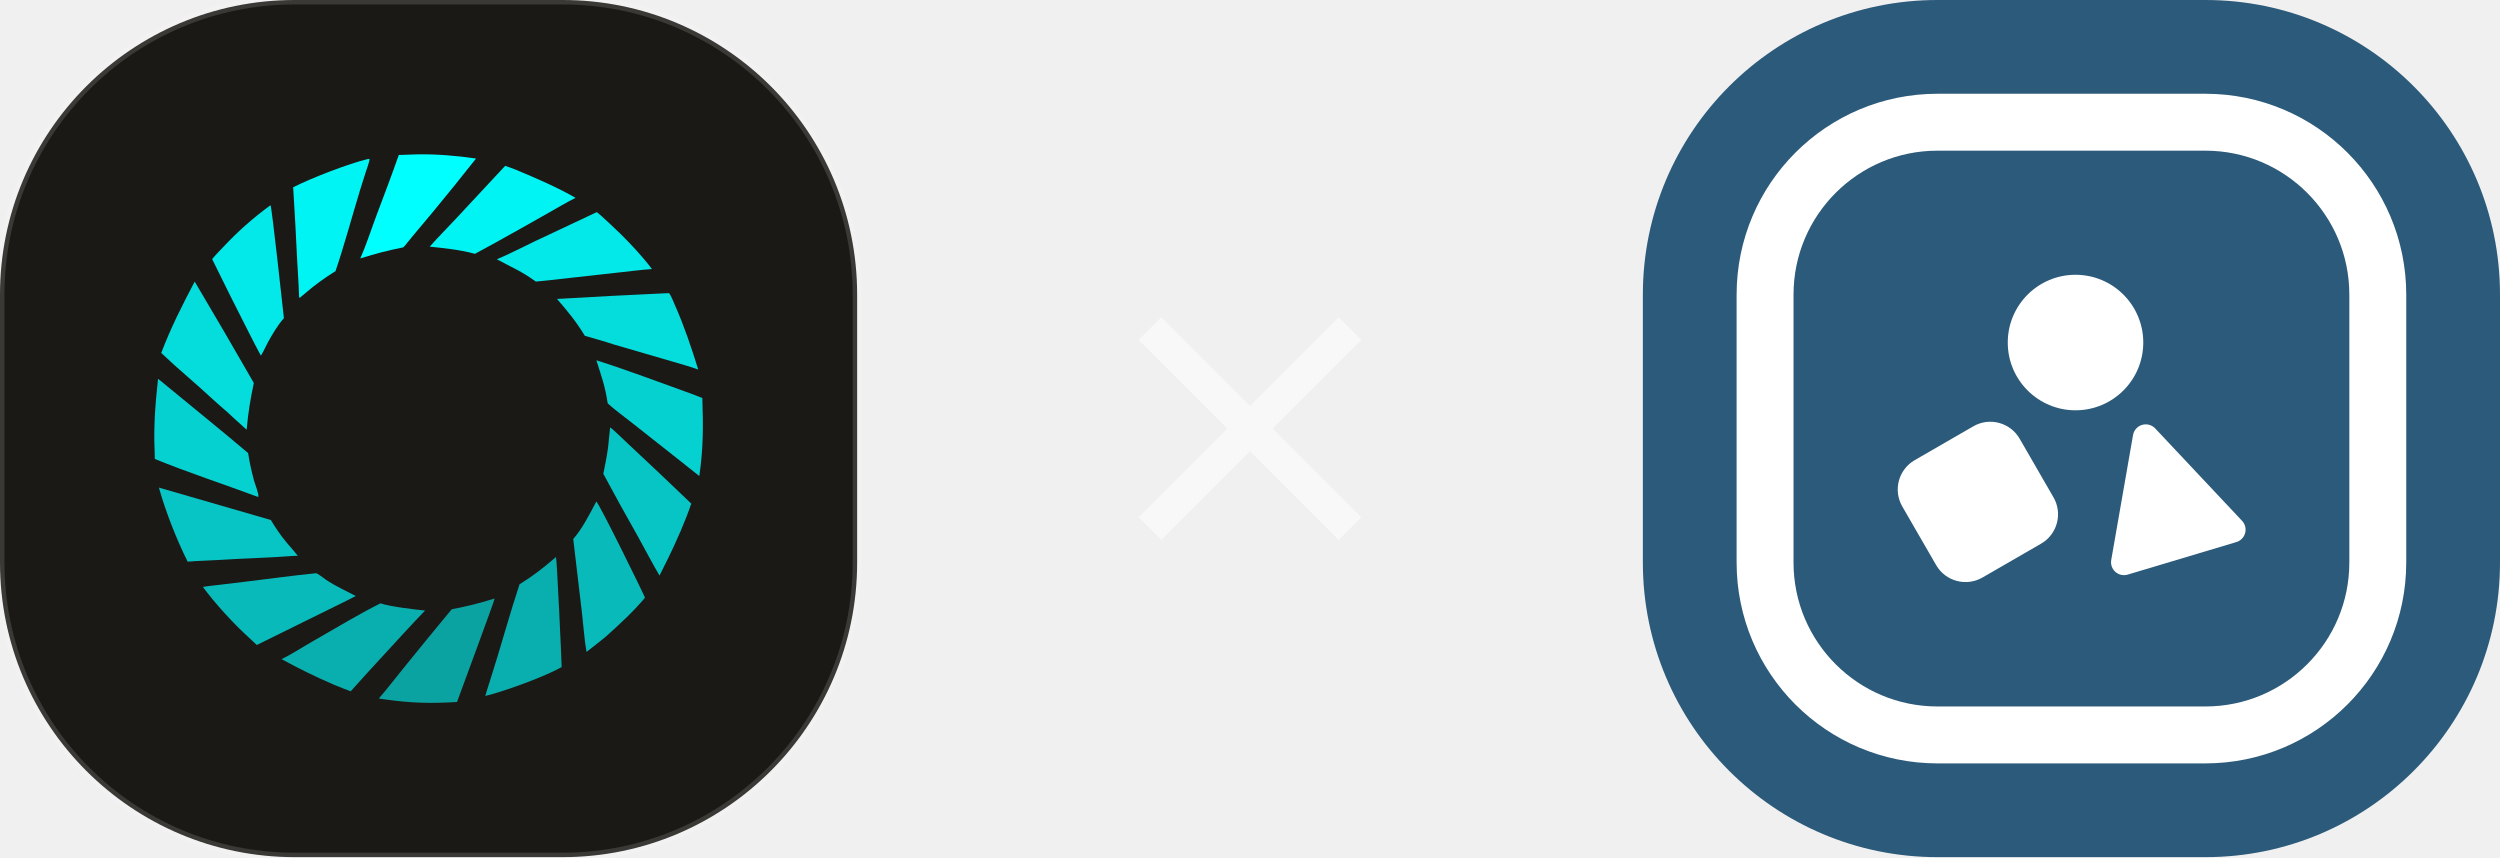
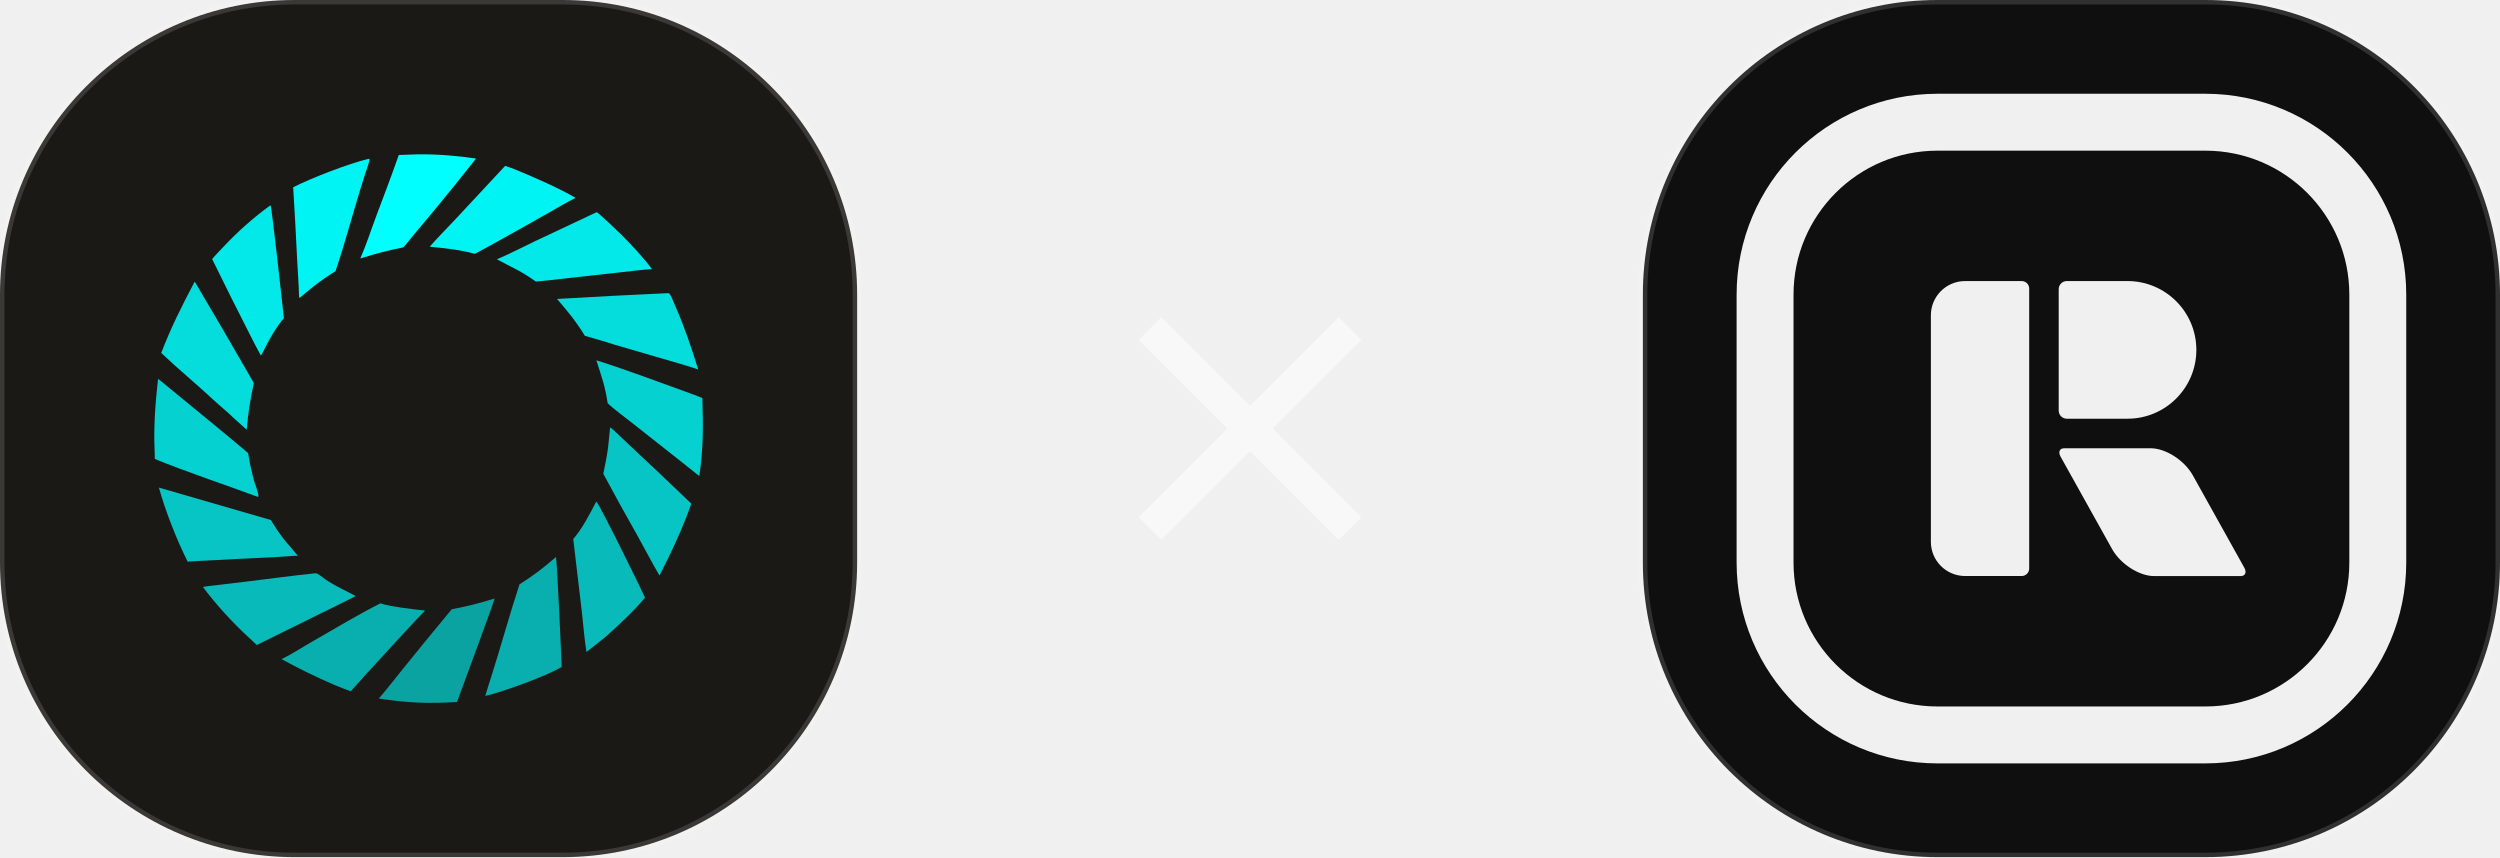
- <svg xmlns="http://www.w3.org/2000/svg" width="280" height="96" viewBox="0 0 280 96" fill="none" role="img" aria-label="Durable Streams for Rivet Actors">
+ <svg xmlns="http://www.w3.org/2000/svg" width="280" height="96" viewBox="0 0 280 96" fill="none" role="img" aria-label="Durable Streams for Rivet">
  <g>
    <rect x="0" y="0" width="96" height="96" rx="33" fill="#1B1916" stroke="rgba(255,255,255,0.14)" stroke-width="1" />
    <g transform="translate(17.280 17.280) scale(0.31188)">
      <path d="M184.324 49.873L184.858 49.89C185.56 50.632 186.5 53.118 186.965 54.171C190.31 61.732 192.895 69.405 195.338 77.304C192.434 76.221 188.439 75.144 185.397 74.235L164.799 68.232C161.823 67.207 157.741 66.14 154.626 65.189C151.479 60.038 148.598 56.544 144.633 51.95C157.859 51.167 171.089 50.475 184.324 49.873Z" fill="#00FFFF" fill-opacity="0.85" />
      <path d="M1.352 80.629C2.476 81.493 3.592 82.442 4.688 83.346C14.352 91.314 24.13 99.194 33.688 107.287C34.223 110.686 34.951 114.052 35.866 117.367C36.183 118.48 37.703 122.287 37.353 123.021L36.832 122.901C25.055 118.504 11.668 114.139 0.195 109.402C0.203 108.543 0.173 107.587 0.131 106.724C-0.301 97.885 0.391 89.404 1.352 80.629Z" fill="#00FFFF" fill-opacity="0.8" />
      <path d="M1.662 119.696L41.844 131.33C43.651 134.304 45.329 136.807 47.575 139.492C48.885 141.056 50.301 142.581 51.536 144.183C50.88 144.188 50.201 144.224 49.544 144.249C40.918 144.932 31.872 145.11 23.202 145.685C19.498 145.931 15.694 145.96 11.995 146.295C8.151 138.708 3.943 128 1.662 119.696Z" fill="#00FFFF" fill-opacity="0.75" />
      <path d="M158.764 73.979C170.054 77.548 181.288 81.86 192.439 85.842C193.903 86.365 195.377 86.933 196.816 87.519C197.12 97.564 197.217 105.451 195.722 115.54L191.213 111.971L190.67 111.524L171.732 96.578C169.397 94.725 164.771 91.3 162.834 89.449C161.791 82.784 160.691 80.15 158.764 73.979Z" fill="#00FFFF" fill-opacity="0.8" />
      <path d="M144.251 144.633C144.586 145.266 146.234 181.168 146.295 184.142C140.287 187.542 127.257 192.248 120.604 194.076L118.865 194.506C119.507 192.283 120.229 190.054 120.934 187.848C124.474 176.773 127.52 165.471 131.157 154.432C136.582 151.008 139.328 148.826 144.251 144.633Z" fill="#00FFFF" fill-opacity="0.65" />
      <path d="M76.807 1.674L77.181 1.662L77.304 1.854C77.208 2.851 76.211 5.545 75.859 6.616C75.153 8.767 74.475 10.927 73.823 13.095C71.009 22.329 68.159 32.945 65.075 41.964C61.285 44.31 57.738 46.864 54.349 49.777C53.641 50.385 52.989 50.961 52.25 51.536L52.039 51.435L51.979 50.762C51.872 46.566 51.52 42.088 51.305 37.873C50.897 29.193 50.42 20.518 49.873 11.847C56.334 8.557 69.839 3.315 76.807 1.674Z" fill="#00FFFF" fill-opacity="0.95" />
      <path d="M41.732 18.287C42.209 18.774 46.123 55.181 46.548 58.856C44.332 61.304 42.313 64.754 40.725 67.671C39.883 69.218 39.238 70.796 38.283 72.317C36.855 69.671 35.467 67.006 34.119 64.321C29.594 55.464 25.148 46.569 20.781 37.638C21.878 36.275 23.534 34.593 24.764 33.297C29.921 27.776 35.602 22.75 41.732 18.287Z" fill="#00FFFF" fill-opacity="0.9" />
      <path d="M158.735 124.684C159.827 125.512 175.274 156.91 176.219 159.236C172.169 164.108 166.958 168.908 162.22 173.154C159.911 175.037 157.576 176.891 155.216 178.713C154.52 174.915 154.073 168.918 153.617 164.972L150.451 138.153C153.68 134.509 156.504 128.961 158.735 124.684Z" fill="#00FFFF" fill-opacity="0.7" />
      <path d="M158.882 20.781C159.422 20.91 166.802 27.941 167.7 28.842C171.477 32.63 175.521 36.936 178.713 41.208C175.145 41.459 170.953 41.996 167.348 42.386L142.552 45.144L137.032 45.717C131.604 41.822 128.581 40.724 123.021 37.703C127.241 35.962 132.47 33.234 136.687 31.228L158.882 20.781Z" fill="#00FFFF" fill-opacity="0.9" />
      <path d="M58.013 150.456C58.498 150.346 60.995 152.342 61.62 152.766C65.056 155.102 68.71 156.675 72.317 158.625C69.27 160.269 65.681 161.955 62.56 163.515L36.819 176.219L34.079 173.657C28.469 168.575 22.009 161.522 17.456 155.375C19.087 155.068 21.515 154.835 23.224 154.629L33.621 153.379C41.612 152.42 50.042 151.24 58.013 150.456Z" fill="#00FFFF" fill-opacity="0.7" />
      <path d="M121.965 159.595L122.189 159.619C122.274 160.106 109.946 193.215 108.715 196.688C99.079 197.259 92.346 197.107 82.554 195.724L80.629 195.442C83.466 192.178 86.241 188.56 88.976 185.184C94.873 177.877 100.819 170.611 106.813 163.387C112.696 162.237 116.155 161.384 121.965 159.595Z" fill="#00FFFF" fill-opacity="0.6" />
      <path d="M94.907 0.009C101.248 -0.086 109.213 0.561 115.54 1.529C110.288 8.201 104.95 14.803 99.529 21.334C96.457 25.052 93.236 28.76 90.241 32.516L89.44 33.413C83.438 34.643 79.832 35.571 73.979 37.405C76.186 32.422 77.955 26.822 79.889 21.702C82.579 14.578 85.287 7.432 87.81 0.248C90.175 0.155 92.541 0.075 94.907 0.009Z" fill="#00FFFF" />
      <path d="M163.697 98.084C164.459 98.463 168.912 102.818 169.832 103.676C177.553 110.877 185.224 118.134 192.844 125.448C190.61 131.975 187.624 138.721 184.616 144.897L181.427 151.283C178.843 146.894 176.206 141.791 173.696 137.283C169.458 129.822 165.311 122.306 161.257 114.735C161.872 111.607 162.44 109.041 162.881 105.839C163.249 103.163 163.371 100.673 163.697 98.084Z" fill="#00FFFF" fill-opacity="0.75" />
      <path d="M81.227 161.257C84.682 162.454 93.571 163.486 97.253 163.847C92.601 168.655 87.786 173.945 83.256 178.871C78.976 183.493 74.735 188.151 70.533 192.844C68.487 192.081 66.542 191.358 64.539 190.492C58.12 187.737 51.839 184.67 45.717 181.3C49.333 179.547 53.691 176.713 57.268 174.678C65.097 170.226 73.192 165.276 81.227 161.257Z" fill="#00FFFF" fill-opacity="0.65" />
      <path d="M14.516 45.717C21.686 57.799 28.762 69.935 35.743 82.123C34.423 88.475 33.749 92.516 33.169 98.916L28.462 94.664C26.17 92.412 23.506 90.304 21.165 88.118C15.126 82.478 8.434 77.015 2.494 71.34C5.996 62.181 9.96 54.339 14.516 45.717Z" fill="#00FFFF" fill-opacity="0.85" />
      <path d="M126.002 4.156C126.586 4.284 129.455 5.389 130.083 5.651C136.846 8.466 144.969 11.971 151.283 15.646C148.382 17.063 144.608 19.319 141.761 20.917C134.942 24.805 128.098 28.647 121.227 32.443C119.213 33.567 117.185 34.667 115.144 35.743C109.737 34.264 104.453 33.752 98.916 33.173C101.622 30.08 105.082 26.601 107.931 23.56L126.002 4.156Z" fill="#00FFFF" fill-opacity="0.95" />
    </g>
  </g>
  <g transform="translate(124 32) scale(0.400)">
    <path d="M12 12 L68 68 M68 12 L12 68" stroke="#FFFFFF" stroke-opacity="0.55" stroke-width="9" />
  </g>
  <g transform="translate(184 0)">
-     <rect x="0" y="0" width="96" height="96" rx="33" fill="#2C5A7A" />
+     <rect x="0" y="0" width="96" height="96" rx="33" fill="#0F0F0F" stroke="rgba(255,255,255,0.14)" stroke-width="1" />
    <g transform="scale(0.75)">
-       <rect x="18.25" y="18.25" width="91.5" height="91.5" rx="25.75" stroke="white" stroke-width="8.5" />
-       <g transform="matrix(0.483,0,0,0.483,21.9009,23.0681)">
-         <g transform="matrix(1,0,0,1,-32928.8,-28118.2)">
-           <g transform="matrix(0.941176,0,0,0.925134,2119.4,2323.67)">
-             <g transform="matrix(1.0625,0,0,1.08092,-2251.86,-2261.21)">
-               <g transform="matrix(1,0,0,1,32930.7,27886.2)">
-                 <path d="M104.323,87.121C104.584,85.628 105.665,84.411 107.117,83.977C108.568,83.542 110.14,83.965 111.178,85.069C118.49,92.847 131.296,106.469 138.034,113.637C138.984,114.647 139.343,116.076 138.983,117.415C138.623,118.754 137.595,119.811 136.267,120.208C127.471,122.841 111.466,127.633 102.67,130.266C101.342,130.664 99.903,130.345 98.867,129.425C97.83,128.504 97.344,127.112 97.582,125.747C99.274,116.055 102.488,97.637 104.323,87.121Z" style="fill:white;" />
-               </g>
-               <g transform="matrix(1,0,0,1,32930.7,27886.2)">
-                 <path d="M69.264,88.242L79.739,106.385C82.629,111.392 80.912,117.803 75.905,120.694L57.762,131.168C52.755,134.059 46.344,132.341 43.453,127.335L32.979,109.192C30.088,104.185 31.806,97.774 36.813,94.883L54.956,84.408C59.962,81.518 66.374,83.236 69.264,88.242Z" style="fill:white;" />
-               </g>
-               <g transform="matrix(1,0,0,1,32930.7,27886.2)">
-                 <path d="M86.541,79.464C98.111,79.464 107.49,70.084 107.49,58.514C107.49,46.944 98.111,37.565 86.541,37.565C74.971,37.565 65.591,46.944 65.591,58.514C65.591,70.084 74.971,79.464 86.541,79.464Z" style="fill:white;fill-rule:nonzero;" />
-               </g>
-             </g>
-           </g>
-         </g>
-       </g>
+       <rect x="18.25" y="18.25" width="91.5" height="91.5" rx="25.75" stroke="#F0F0F0" stroke-width="8.5" />
+       <path fill-rule="evenodd" clip-rule="evenodd" d="M57.694 43.098c0-.622-.505-1.126-1.127-1.126h-8.444a5.114 5.114 0 0 0-5.112 5.111v33.824a5.114 5.114 0 0 0 5.112 5.112h8.444c.622 0 1.127-.505 1.127-1.127V43.098Zm24.424 27.869c-1.238-2.222-4.047-4.026-6.27-4.026H62.923c-.684 0-.93.555-.549 1.239l7.703 13.822c1.239 2.223 4.048 4.026 6.27 4.026h12.927c.683 0 .93-.555.548-1.239l-7.703-13.822Zm.538-18.718c0-5.672-4.605-10.277-10.277-10.277H63.31a1.21 1.21 0 0 0-1.209 1.209v18.137c0 .667.542 1.209 1.21 1.209h9.068c5.672 0 10.277-4.605 10.277-10.278Z" fill="#F0F0F0" />
    </g>
  </g>
</svg>
